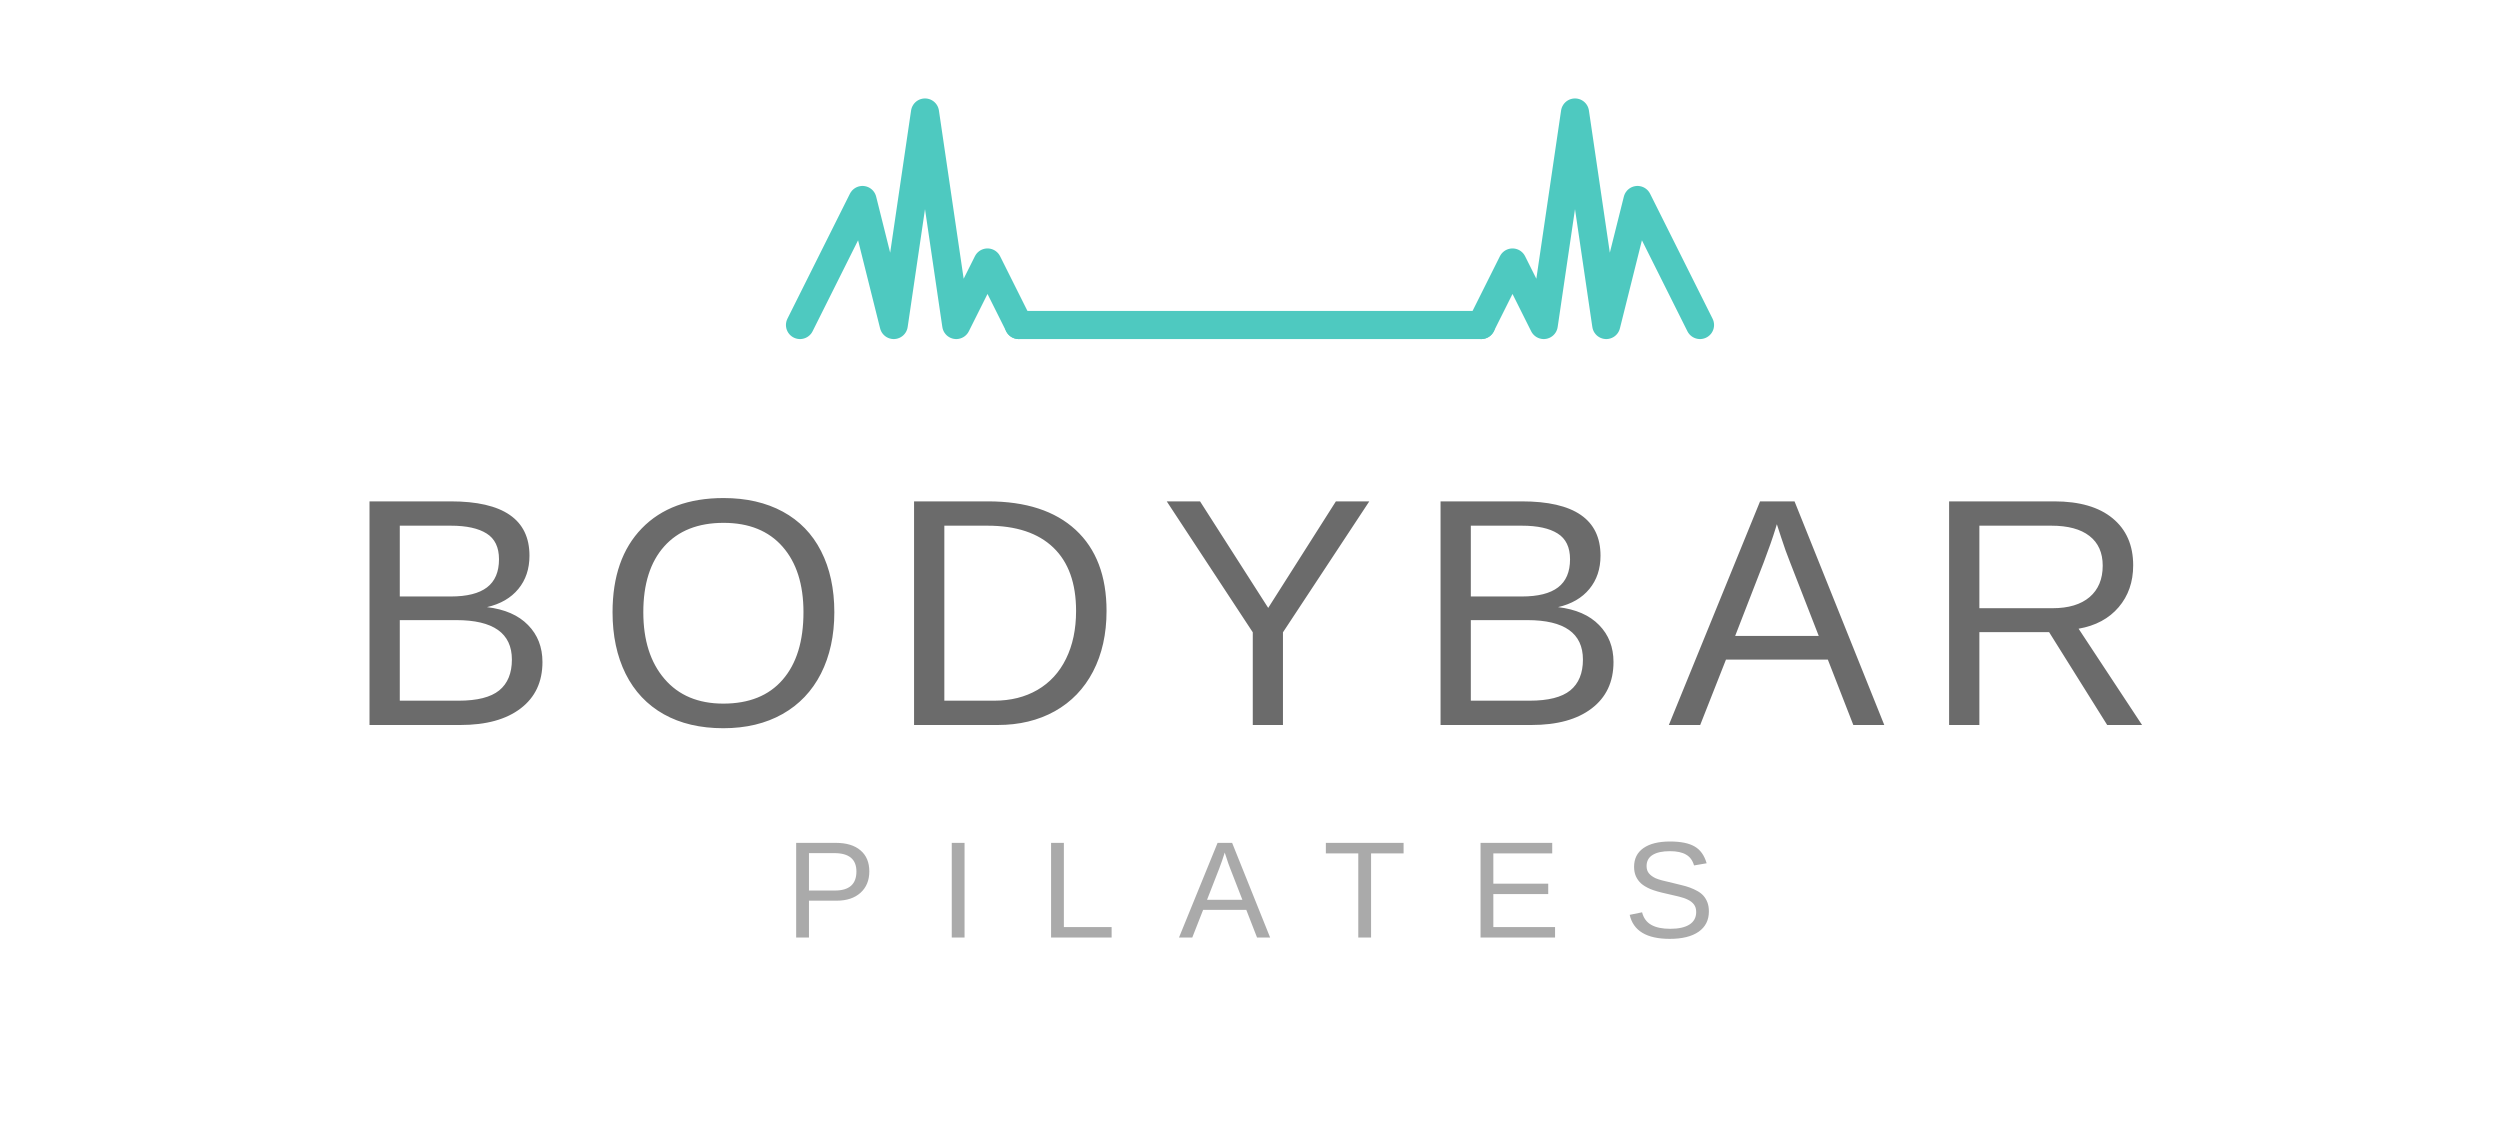
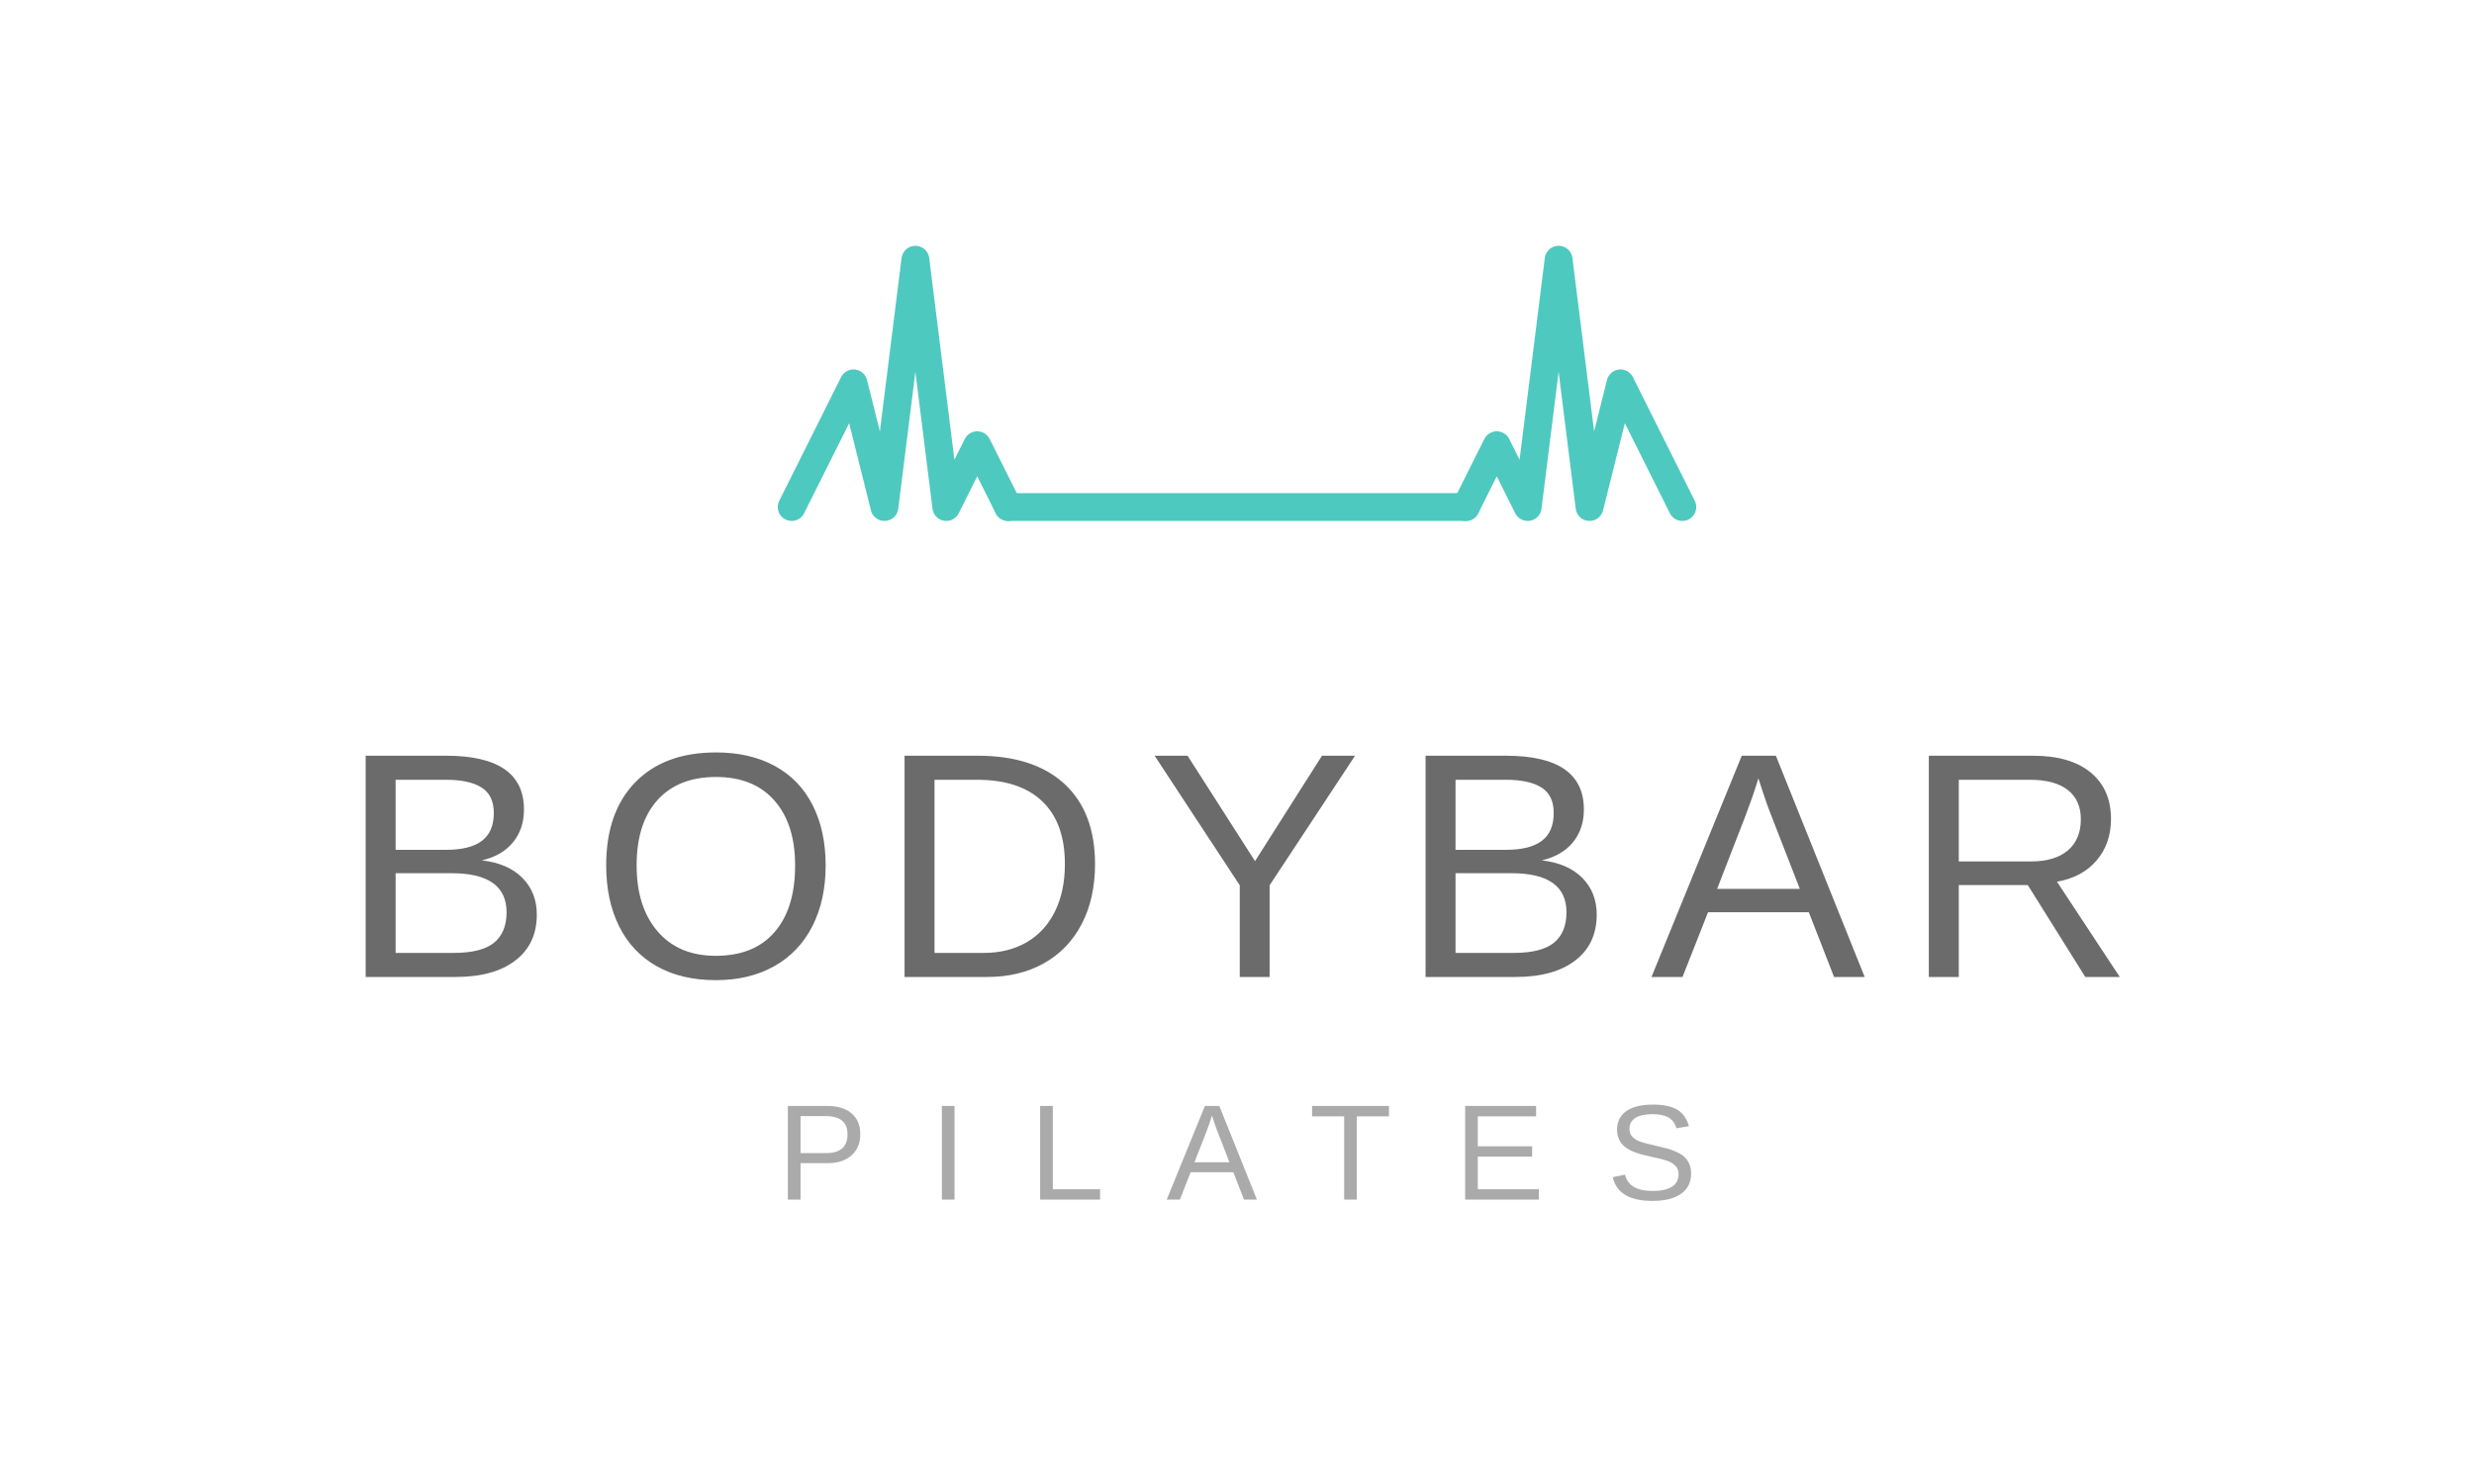
- <svg xmlns="http://www.w3.org/2000/svg" viewBox="0 0 400 180" width="400" height="180">
-   <rect width="400" height="180" fill="white" />
-   <polyline points="128,52 138,32 143,52 148,18 153,52 158,42 163,52" fill="none" stroke="#4ec9c0" stroke-width="4.5" stroke-linejoin="round" stroke-linecap="round" />
-   <line x1="163" y1="52" x2="237" y2="52" stroke="#4ec9c0" stroke-width="4.5" stroke-linecap="round" />
-   <polyline points="237,52 242,42 247,52 252,18 257,52 262,32 272,52" fill="none" stroke="#4ec9c0" stroke-width="4.5" stroke-linejoin="round" stroke-linecap="round" />
-   <text x="200" y="116" font-family="'Helvetica Neue', Arial, sans-serif" font-weight="300" font-size="52" fill="#6b6b6b" text-anchor="middle" letter-spacing="6">BODYBAR</text>
-   <text x="200" y="150" font-family="'Helvetica Neue', Arial, sans-serif" font-weight="300" font-size="22" fill="#aaaaaa" text-anchor="middle" letter-spacing="10">PILATES</text>
+ <svg xmlns="http://www.w3.org/2000/svg" viewBox="0 0 400 240" width="400" height="240">
+   <rect width="400" height="240" fill="white" />
+   <polyline points="128,82 138,62 143,82 148,42 153,82 158,72 163,82" fill="none" stroke="#4ec9c0" stroke-width="4.5" stroke-linejoin="round" stroke-linecap="round" />
+   <line x1="163" y1="82" x2="237" y2="82" stroke="#4ec9c0" stroke-width="4.5" stroke-linecap="round" />
+   <polyline points="237,82 242,72 247,82 252,42 257,82 262,62 272,82" fill="none" stroke="#4ec9c0" stroke-width="4.5" stroke-linejoin="round" stroke-linecap="round" />
+   <text x="200" y="158" font-family="'Helvetica Neue', Arial, sans-serif" font-weight="300" font-size="52" fill="#6b6b6b" text-anchor="middle" letter-spacing="6">BODYBAR</text>
+   <text x="200" y="194" font-family="'Helvetica Neue', Arial, sans-serif" font-weight="300" font-size="22" fill="#aaaaaa" text-anchor="middle" letter-spacing="10">PILATES</text>
</svg>
